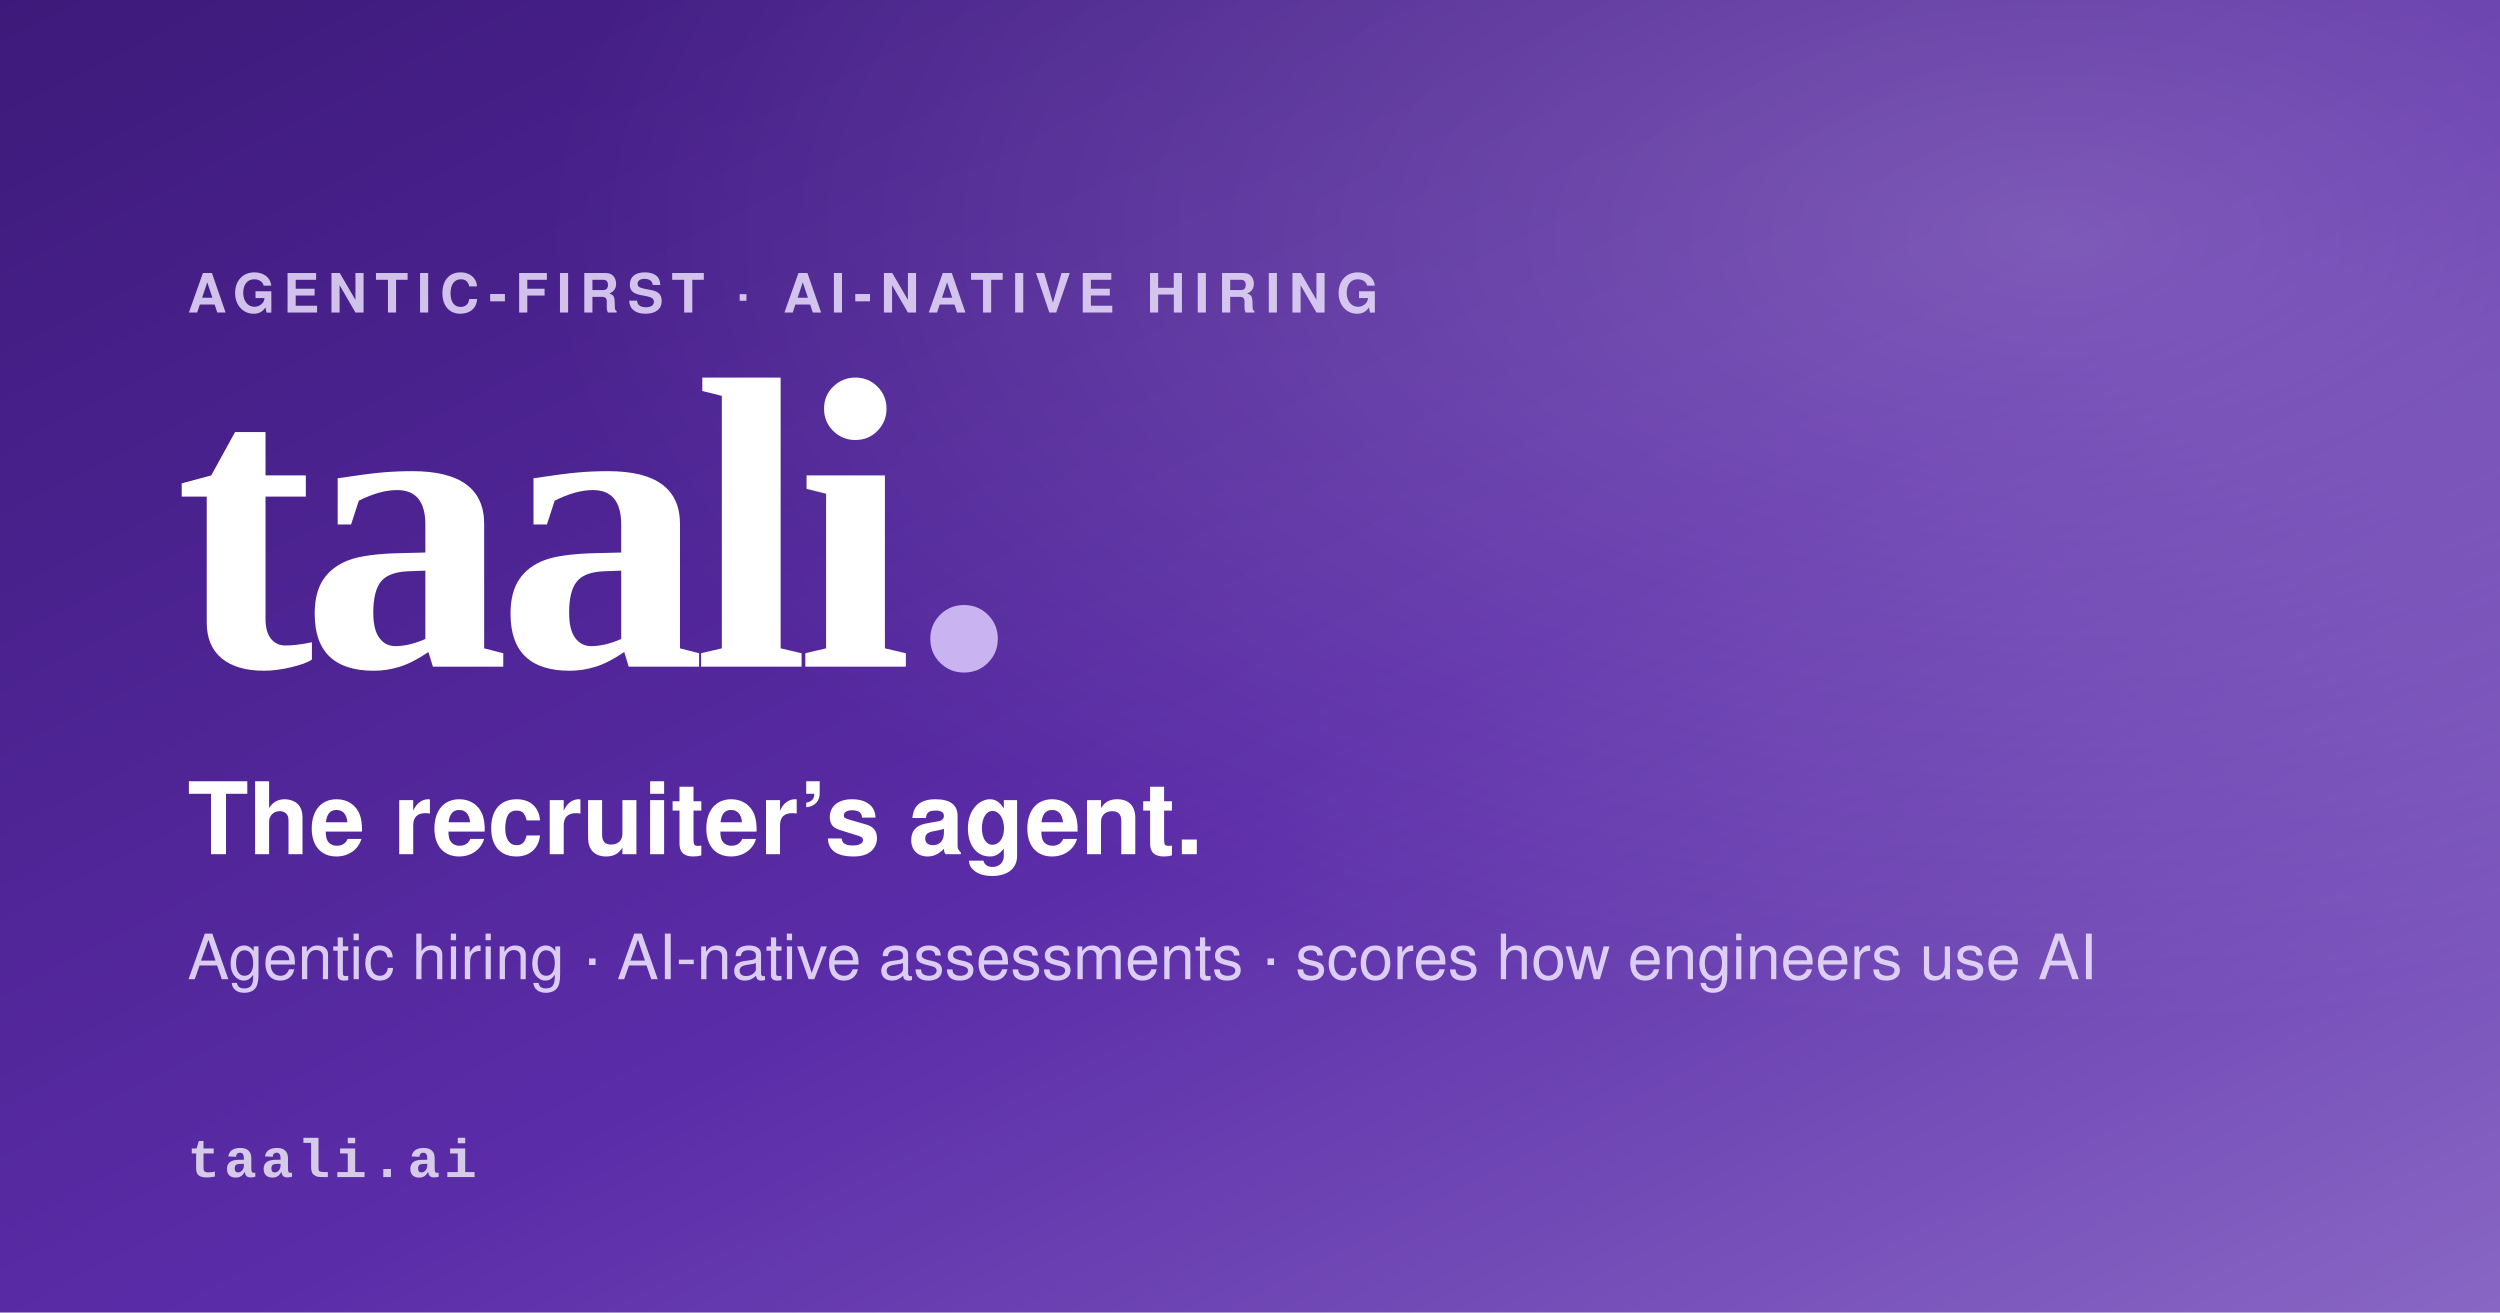
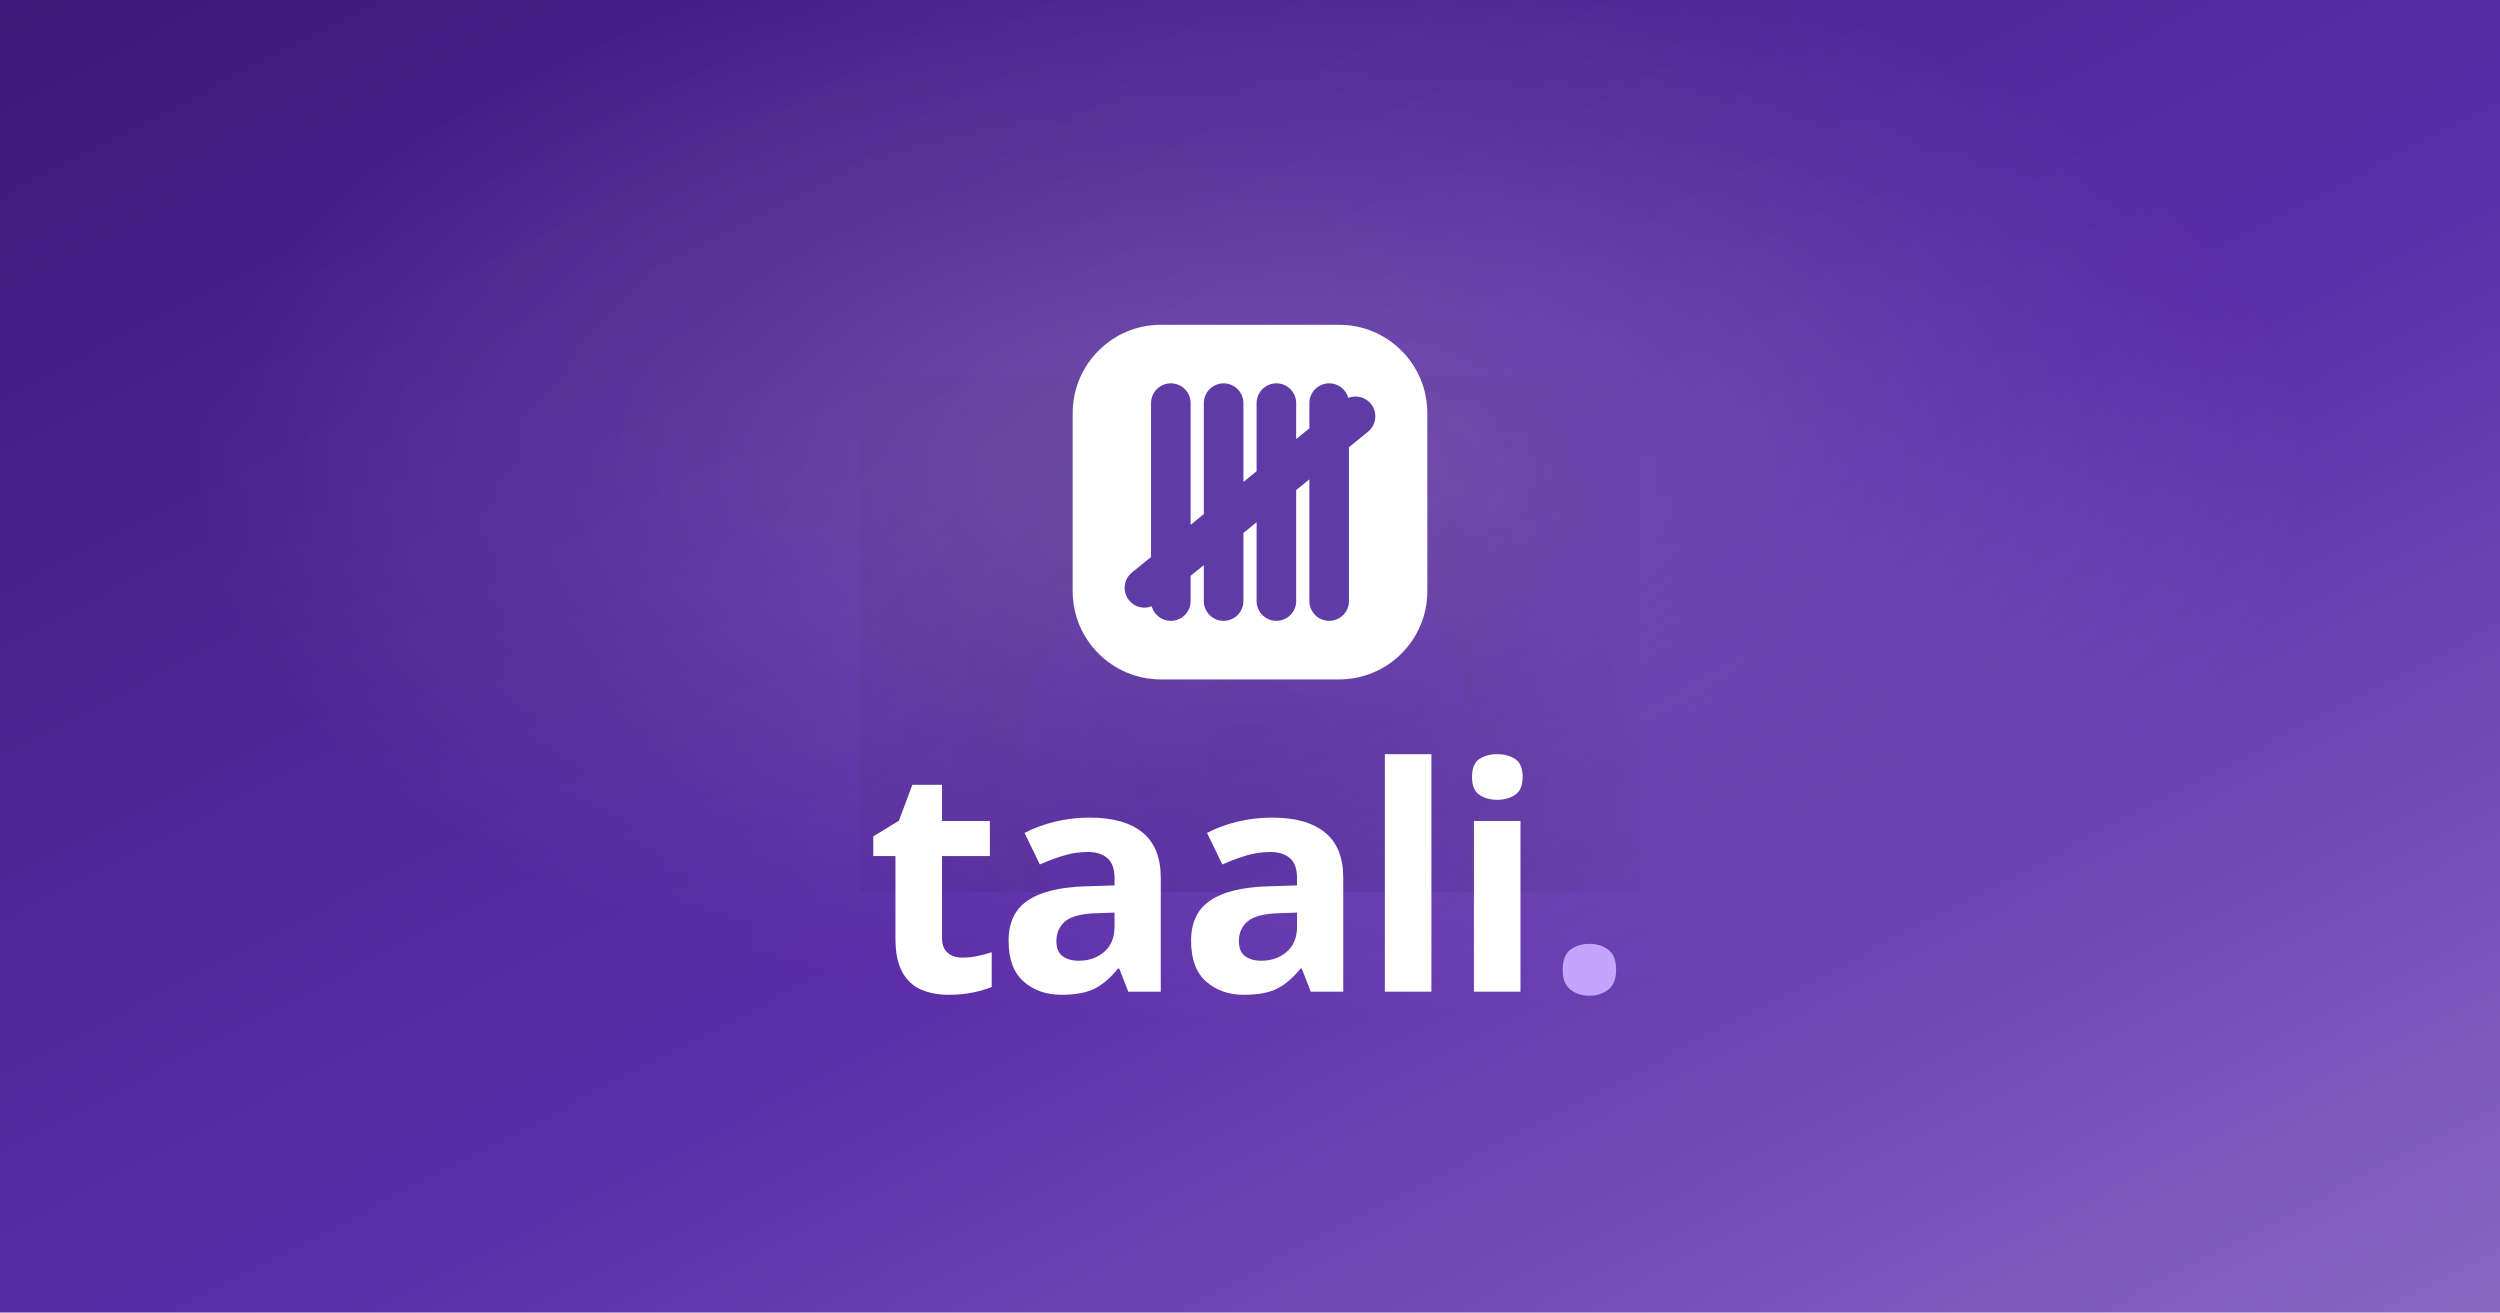
<svg xmlns="http://www.w3.org/2000/svg" width="1200" height="630" viewBox="0 0 1200 630">
  <defs>
    <linearGradient id="bg" x1="0" y1="0" x2="1" y2="1">
      <stop offset="0" stop-color="#3d1a7a" />
      <stop offset="0.55" stop-color="#5b2ca8" />
      <stop offset="1" stop-color="#8867c4" />
    </linearGradient>
-     <radialGradient id="glow" cx="0.82" cy="0.18" r="0.6">
-       <stop offset="0" stop-color="#ffffff" stop-opacity="0.22" />
+     <radialGradient id="halo" cx="0.5" cy="0.36" r="0.42">
+       <stop offset="0" stop-color="#ffffff" stop-opacity="0.20" />
      <stop offset="1" stop-color="#ffffff" stop-opacity="0" />
    </radialGradient>
+     <filter id="tileShadow" x="-60%" y="-60%" width="220%" height="220%">
+       <feDropShadow dx="0" dy="16" stdDeviation="26" flood-color="#190b33" flood-opacity="0.42" />
+     </filter>
  </defs>
  <rect width="1200" height="630" fill="url(#bg)" />
-   <rect width="1200" height="630" fill="url(#glow)" />
-   <text x="90" y="150" font-family="Helvetica, Arial, sans-serif" font-size="26" font-weight="700" letter-spacing="4" fill="#e9defb" opacity="0.85">AGENTIC-FIRST · AI-NATIVE HIRING</text>
-   <text x="84" y="320" font-family="Georgia, 'Times New Roman', serif" font-size="200" font-weight="700" letter-spacing="-6" fill="#ffffff">taali<tspan fill="#c9b3f0">.</tspan>
+   <rect width="1200" height="630" fill="url(#halo)" />
+   <g filter="url(#tileShadow)" transform="translate(505 146) scale(7.91667)">
+     <rect x="1.25" y="1.25" width="21.5" height="21.5" rx="5.35" fill="#ffffff" />
+     <g transform="translate(2.4 2.4) scale(0.8)" fill="none" stroke="#5E3AA8" stroke-width="3" stroke-linecap="round">
+       <path d="M6 4.5v15M10 4.5v15M14 4.5v15M18 4.5v15M4 18.5L20 5.5" />
+     </g>
+   </g>
+   <text x="600" y="476" text-anchor="middle" font-family="Geist" font-weight="600" font-size="150" letter-spacing="-3" fill="#ffffff">taali<tspan fill="#C4A5FD">.</tspan>
  </text>
-   <text x="90" y="410" font-family="Helvetica, Arial, sans-serif" font-size="48" font-weight="600" fill="#ffffff">
-     The recruiter’s agent.</text>
-   <text x="90" y="470" font-family="Helvetica, Arial, sans-serif" font-size="30" font-weight="400" fill="#e9defb" opacity="0.9">
-     Agentic hiring · AI-native assessments · scores how engineers use AI</text>
-   <text x="90" y="565" font-family="'Courier New', monospace" font-size="26" font-weight="700" letter-spacing="2" fill="#ffffff" opacity="0.75">taali.ai</text>
</svg>
